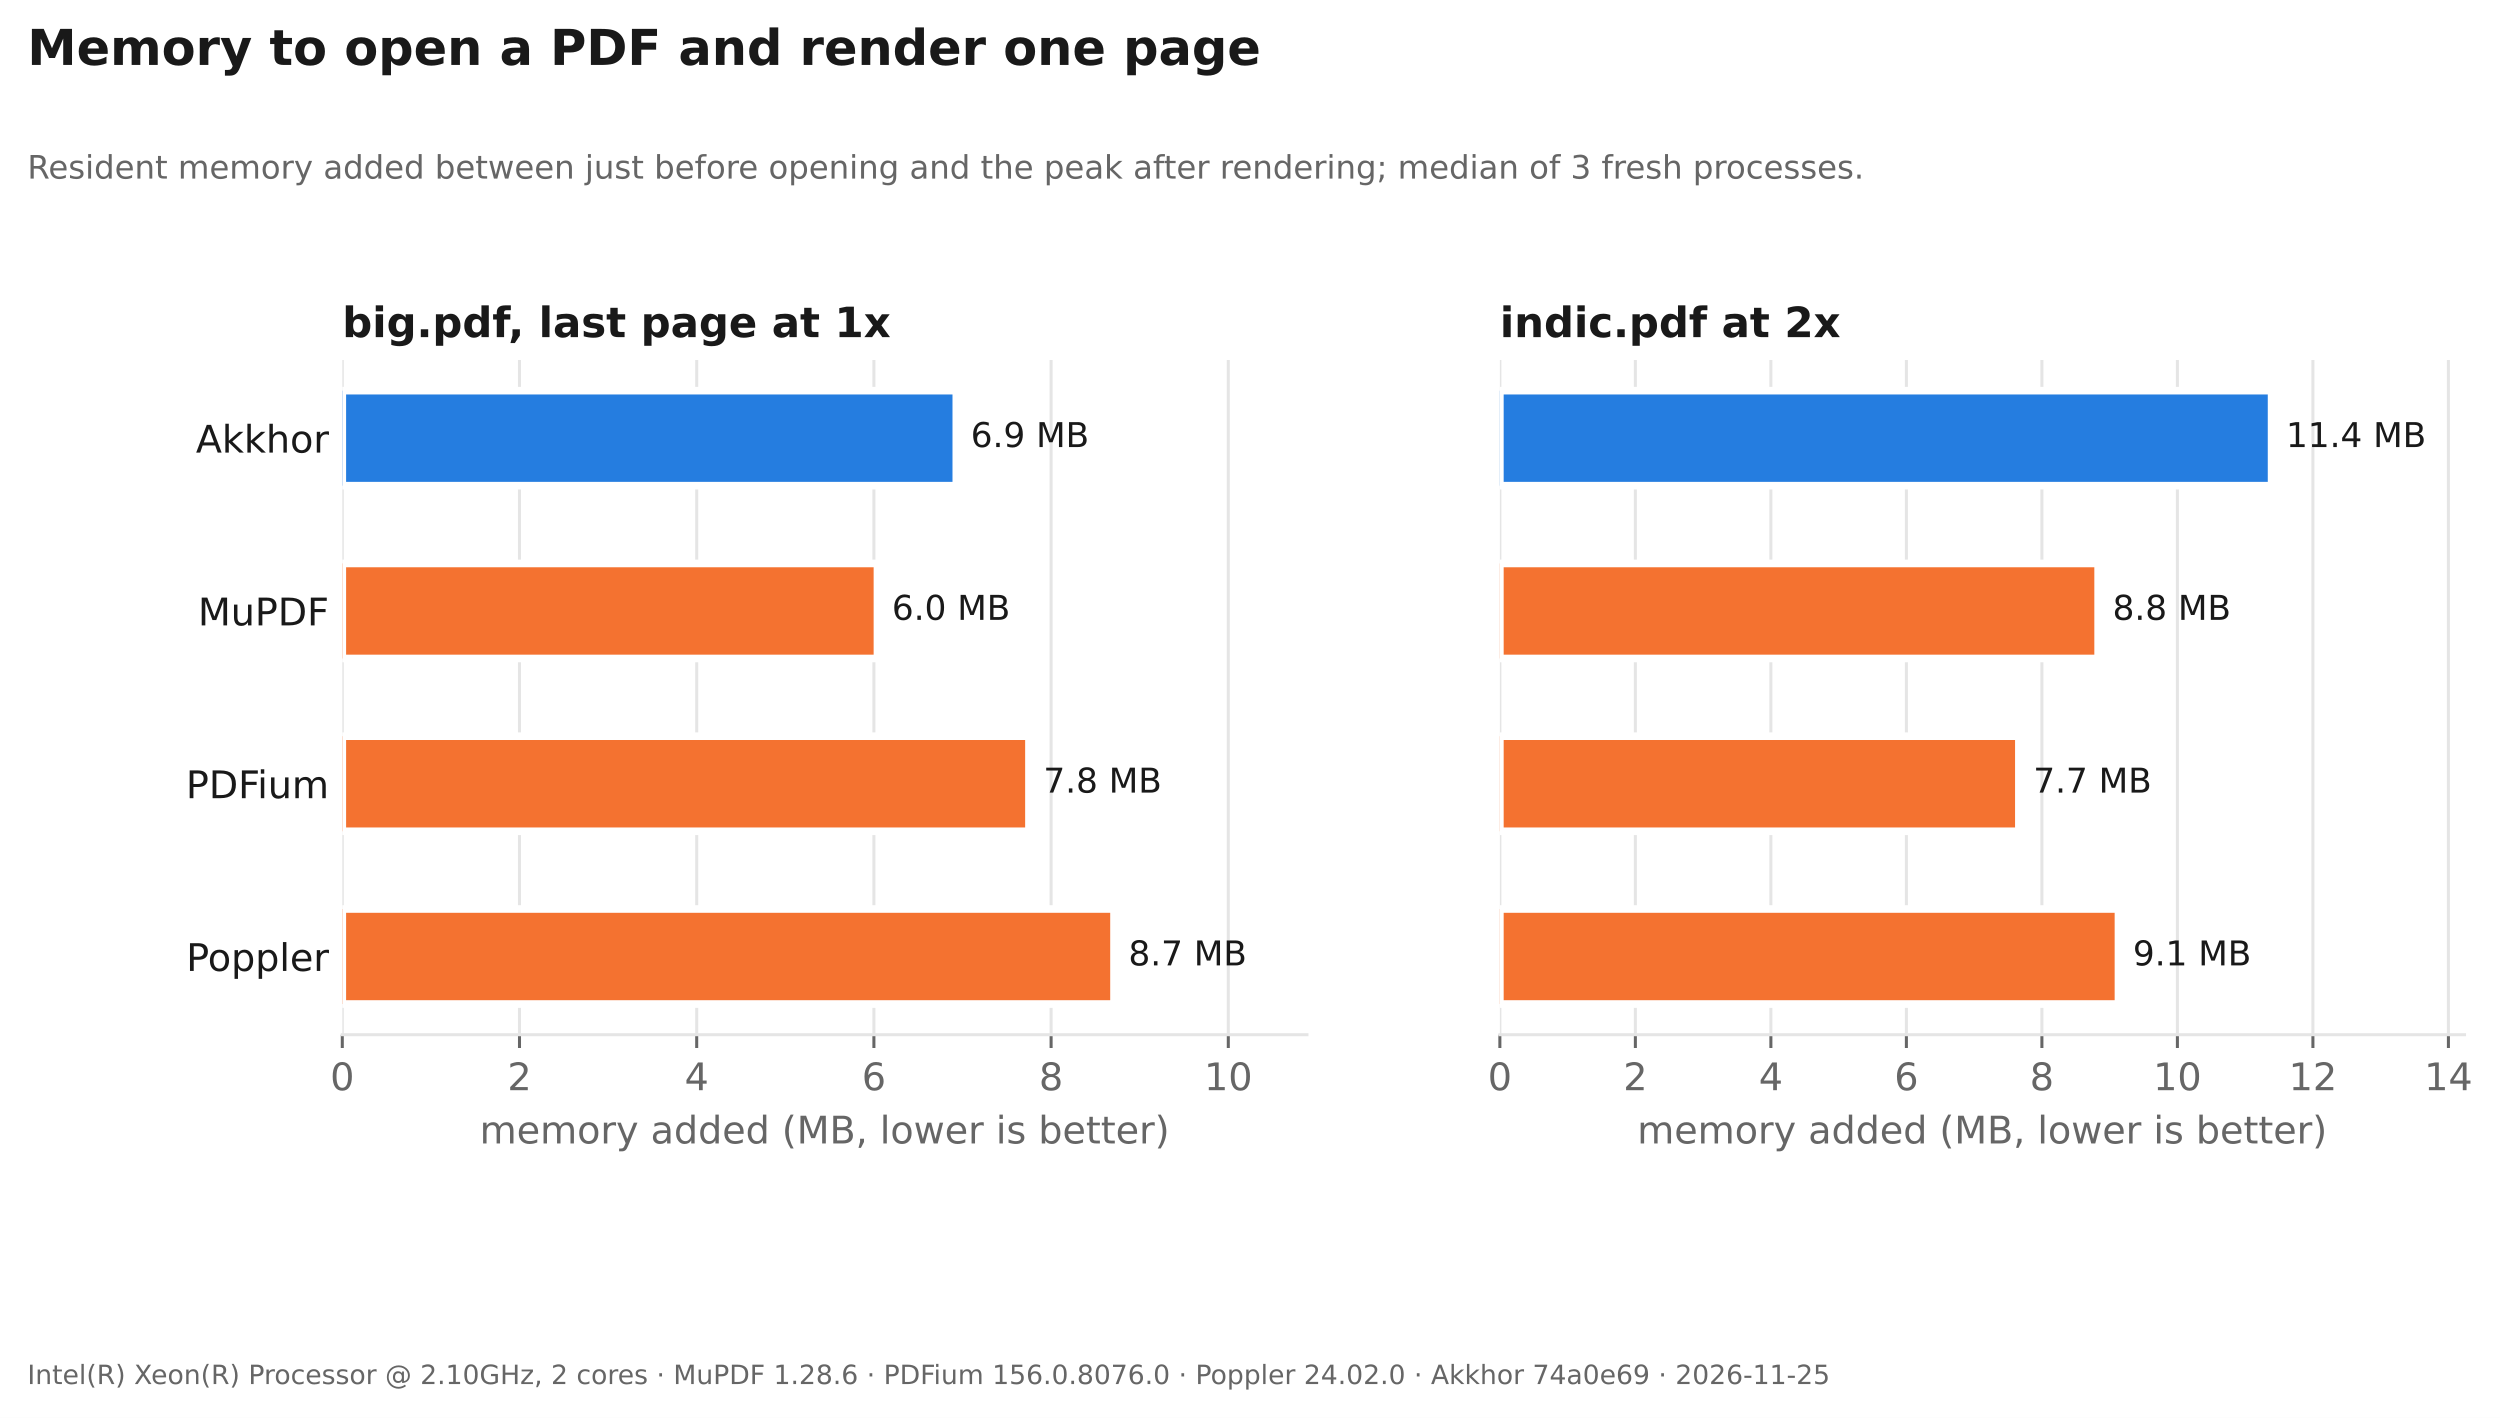
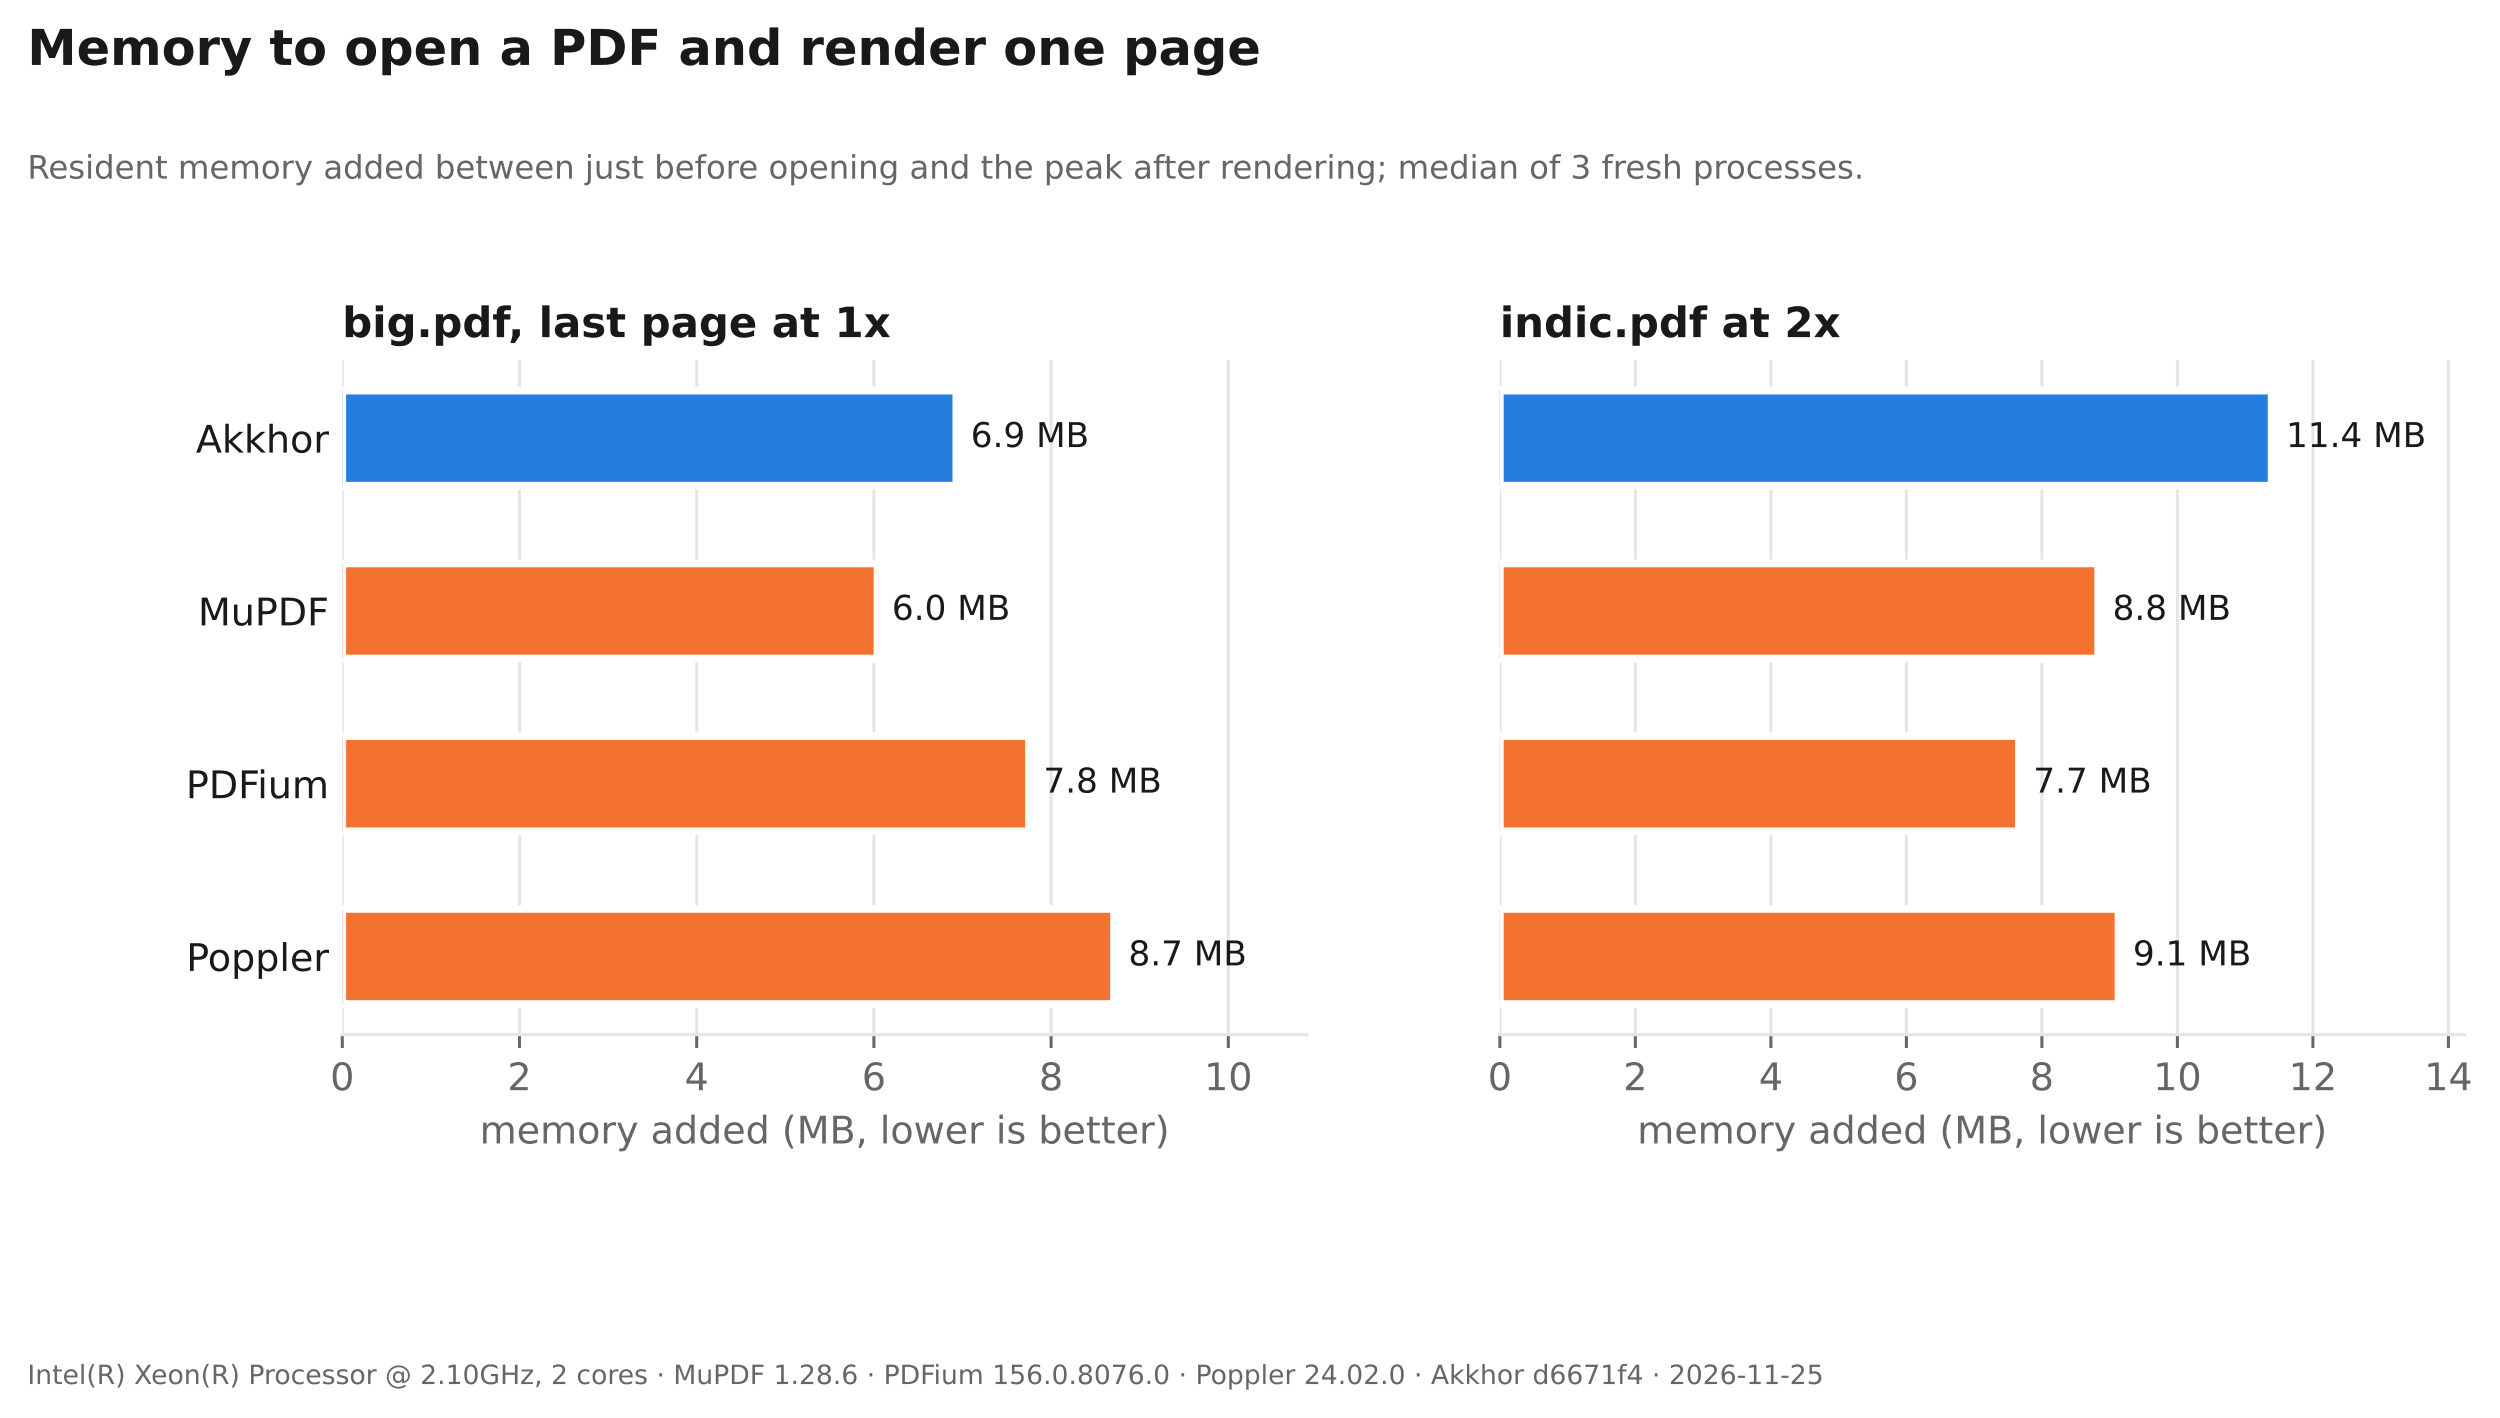
<svg xmlns="http://www.w3.org/2000/svg" xmlns:xlink="http://www.w3.org/1999/xlink" width="657.332pt" height="372.802pt" viewBox="0 0 657.332 372.802" version="1.1">
  <defs>
    <style type="text/css">*{stroke-linejoin: round; stroke-linecap: butt}</style>
  </defs>
  <g id="figure_1">
    <g id="patch_1">
      <path d="M 0 372.802  L 657.332 372.802  L 657.332 -0  L 0 -0  z " style="fill: #ffffff" />
    </g>
    <g id="axes_1">
      <g id="patch_2">
        <path d="M 90 272.057  L 343.636 272.057  L 343.636 94.649  L 90 94.649  z " style="fill: #ffffff" />
      </g>
      <g id="matplotlib.axis_1">
        <g id="xtick_1">
          <g id="line2d_1">
-             <path d="M 90 272.057  L 90 94.649  " clip-path="url(#p974d89cdba)" style="fill: none; stroke: #e5e5e5; stroke-width: 0.8; stroke-linecap: square" />
+             <path d="M 90 272.057  L 90 94.649  " clip-path="url(#pa2433887fc)" style="fill: none; stroke: #e5e5e5; stroke-width: 0.8; stroke-linecap: square" />
          </g>
          <g id="line2d_2">
            <defs>
-               <path id="m2b7cd6c4aa" d="M 0 0  L 0 3.5  " style="stroke: #666666; stroke-width: 0.8" />
+               <path id="m259afdf382" d="M 0 0  L 0 3.5  " style="stroke: #666666; stroke-width: 0.8" />
            </defs>
            <g>
-               <use xlink:href="#m2b7cd6c4aa" x="90" y="272.057" style="fill: #666666; stroke: #666666; stroke-width: 0.8" />
+               <use xlink:href="#m259afdf382" x="90" y="272.057" style="fill: #666666; stroke: #666666; stroke-width: 0.8" />
            </g>
          </g>
          <g id="text_1">
            <text style="font-size: 10px; font-family: 'DejaVu Sans'; text-anchor: middle; fill: #666666" x="90" y="286.655" transform="rotate(-0 90 286.6547)">0</text>
          </g>
        </g>
        <g id="xtick_2">
          <g id="line2d_3">
-             <path d="M 136.592 272.057  L 136.592 94.649  " clip-path="url(#p974d89cdba)" style="fill: none; stroke: #e5e5e5; stroke-width: 0.8; stroke-linecap: square" />
+             <path d="M 136.592 272.057  L 136.592 94.649  " clip-path="url(#pa2433887fc)" style="fill: none; stroke: #e5e5e5; stroke-width: 0.8; stroke-linecap: square" />
          </g>
          <g id="line2d_4">
            <g>
-               <use xlink:href="#m2b7cd6c4aa" x="136.592" y="272.057" style="fill: #666666; stroke: #666666; stroke-width: 0.8" />
+               <use xlink:href="#m259afdf382" x="136.592" y="272.057" style="fill: #666666; stroke: #666666; stroke-width: 0.8" />
            </g>
          </g>
          <g id="text_2">
            <text style="font-size: 10px; font-family: 'DejaVu Sans'; text-anchor: middle; fill: #666666" x="136.592" y="286.655" transform="rotate(-0 136.5922 286.6547)">2</text>
          </g>
        </g>
        <g id="xtick_3">
          <g id="line2d_5">
-             <path d="M 183.184 272.057  L 183.184 94.649  " clip-path="url(#p974d89cdba)" style="fill: none; stroke: #e5e5e5; stroke-width: 0.8; stroke-linecap: square" />
+             <path d="M 183.184 272.057  L 183.184 94.649  " clip-path="url(#pa2433887fc)" style="fill: none; stroke: #e5e5e5; stroke-width: 0.8; stroke-linecap: square" />
          </g>
          <g id="line2d_6">
            <g>
-               <use xlink:href="#m2b7cd6c4aa" x="183.184" y="272.057" style="fill: #666666; stroke: #666666; stroke-width: 0.8" />
+               <use xlink:href="#m259afdf382" x="183.184" y="272.057" style="fill: #666666; stroke: #666666; stroke-width: 0.8" />
            </g>
          </g>
          <g id="text_3">
            <text style="font-size: 10px; font-family: 'DejaVu Sans'; text-anchor: middle; fill: #666666" x="183.184" y="286.655" transform="rotate(-0 183.1844 286.6547)">4</text>
          </g>
        </g>
        <g id="xtick_4">
          <g id="line2d_7">
-             <path d="M 229.777 272.057  L 229.777 94.649  " clip-path="url(#p974d89cdba)" style="fill: none; stroke: #e5e5e5; stroke-width: 0.8; stroke-linecap: square" />
+             <path d="M 229.777 272.057  L 229.777 94.649  " clip-path="url(#pa2433887fc)" style="fill: none; stroke: #e5e5e5; stroke-width: 0.8; stroke-linecap: square" />
          </g>
          <g id="line2d_8">
            <g>
-               <use xlink:href="#m2b7cd6c4aa" x="229.777" y="272.057" style="fill: #666666; stroke: #666666; stroke-width: 0.8" />
+               <use xlink:href="#m259afdf382" x="229.777" y="272.057" style="fill: #666666; stroke: #666666; stroke-width: 0.8" />
            </g>
          </g>
          <g id="text_4">
            <text style="font-size: 10px; font-family: 'DejaVu Sans'; text-anchor: middle; fill: #666666" x="229.777" y="286.655" transform="rotate(-0 229.7766 286.6547)">6</text>
          </g>
        </g>
        <g id="xtick_5">
          <g id="line2d_9">
-             <path d="M 276.369 272.057  L 276.369 94.649  " clip-path="url(#p974d89cdba)" style="fill: none; stroke: #e5e5e5; stroke-width: 0.8; stroke-linecap: square" />
+             <path d="M 276.369 272.057  L 276.369 94.649  " clip-path="url(#pa2433887fc)" style="fill: none; stroke: #e5e5e5; stroke-width: 0.8; stroke-linecap: square" />
          </g>
          <g id="line2d_10">
            <g>
-               <use xlink:href="#m2b7cd6c4aa" x="276.369" y="272.057" style="fill: #666666; stroke: #666666; stroke-width: 0.8" />
+               <use xlink:href="#m259afdf382" x="276.369" y="272.057" style="fill: #666666; stroke: #666666; stroke-width: 0.8" />
            </g>
          </g>
          <g id="text_5">
            <text style="font-size: 10px; font-family: 'DejaVu Sans'; text-anchor: middle; fill: #666666" x="276.369" y="286.655" transform="rotate(-0 276.3689 286.6547)">8</text>
          </g>
        </g>
        <g id="xtick_6">
          <g id="line2d_11">
-             <path d="M 322.961 272.057  L 322.961 94.649  " clip-path="url(#p974d89cdba)" style="fill: none; stroke: #e5e5e5; stroke-width: 0.8; stroke-linecap: square" />
+             <path d="M 322.961 272.057  L 322.961 94.649  " clip-path="url(#pa2433887fc)" style="fill: none; stroke: #e5e5e5; stroke-width: 0.8; stroke-linecap: square" />
          </g>
          <g id="line2d_12">
            <g>
-               <use xlink:href="#m2b7cd6c4aa" x="322.961" y="272.057" style="fill: #666666; stroke: #666666; stroke-width: 0.8" />
+               <use xlink:href="#m259afdf382" x="322.961" y="272.057" style="fill: #666666; stroke: #666666; stroke-width: 0.8" />
            </g>
          </g>
          <g id="text_6">
            <text style="font-size: 10px; font-family: 'DejaVu Sans'; text-anchor: middle; fill: #666666" x="322.961" y="286.655" transform="rotate(-0 322.9611 286.6547)">10</text>
          </g>
        </g>
        <g id="text_7">
          <text style="font-size: 10px; font-family: 'DejaVu Sans'; text-anchor: middle; fill: #666666" x="216.818" y="300.655" transform="rotate(-0 216.8182 300.6555)">memory added (MB, lower is better)</text>
        </g>
      </g>
      <g id="matplotlib.axis_2">
        <g id="ytick_1">
          <g id="line2d_13" />
          <g id="text_8">
            <text style="font-size: 10px; font-family: 'DejaVu Sans'; text-anchor: end; fill: #191919" x="86.5" y="119.006" transform="rotate(-0 86.5 119.0058)">Akkhor</text>
          </g>
        </g>
        <g id="ytick_2">
          <g id="line2d_14" />
          <g id="text_9">
            <text style="font-size: 10px; font-family: 'DejaVu Sans'; text-anchor: end; fill: #191919" x="86.5" y="164.436" transform="rotate(-0 86.5 164.4364)">MuPDF</text>
          </g>
        </g>
        <g id="ytick_3">
          <g id="line2d_15" />
          <g id="text_10">
            <text style="font-size: 10px; font-family: 'DejaVu Sans'; text-anchor: end; fill: #191919" x="86.5" y="209.868" transform="rotate(-0 86.5 209.8677)">PDFium</text>
          </g>
        </g>
        <g id="ytick_4">
          <g id="line2d_16" />
          <g id="text_11">
            <text style="font-size: 10px; font-family: 'DejaVu Sans'; text-anchor: end; fill: #191919" x="86.5" y="255.299" transform="rotate(-0 86.5 255.2987)">Poppler</text>
          </g>
        </g>
      </g>
      <g id="patch_3">
-         <path d="M 90 127.7  L 251.442 127.7  L 251.442 102.713  L 90 102.713  z " clip-path="url(#p974d89cdba)" style="fill: #257de0; stroke: #ffffff; stroke-width: 2; stroke-linejoin: miter" />
+         <path d="M 90 127.7  L 251.442 127.7  L 251.442 102.713  L 90 102.713  z " clip-path="url(#pa2433887fc)" style="fill: #257de0; stroke: #ffffff; stroke-width: 2; stroke-linejoin: miter" />
      </g>
      <g id="patch_4">
-         <path d="M 90 173.131  L 230.708 173.131  L 230.708 148.144  L 90 148.144  z " clip-path="url(#p974d89cdba)" style="fill: #f47230; stroke: #ffffff; stroke-width: 2; stroke-linejoin: miter" />
+         <path d="M 90 173.131  L 230.708 173.131  L 230.708 148.144  L 90 148.144  z " clip-path="url(#pa2433887fc)" style="fill: #f47230; stroke: #ffffff; stroke-width: 2; stroke-linejoin: miter" />
      </g>
      <g id="patch_5">
-         <path d="M 90 218.562  L 270.545 218.562  L 270.545 193.575  L 90 193.575  z " clip-path="url(#p974d89cdba)" style="fill: #f47230; stroke: #ffffff; stroke-width: 2; stroke-linejoin: miter" />
+         <path d="M 90 218.562  L 270.545 218.562  L 270.545 193.575  L 90 193.575  z " clip-path="url(#pa2433887fc)" style="fill: #f47230; stroke: #ffffff; stroke-width: 2; stroke-linejoin: miter" />
      </g>
      <g id="patch_6">
-         <path d="M 90 263.993  L 292.909 263.993  L 292.909 239.006  L 90 239.006  z " clip-path="url(#p974d89cdba)" style="fill: #f47230; stroke: #ffffff; stroke-width: 2; stroke-linejoin: miter" />
+         <path d="M 90 263.993  L 292.909 263.993  L 292.909 239.006  L 90 239.006  z " clip-path="url(#pa2433887fc)" style="fill: #f47230; stroke: #ffffff; stroke-width: 2; stroke-linejoin: miter" />
      </g>
      <g id="patch_7">
        <path d="M 90 272.057  L 343.636 272.057  " style="fill: none; stroke: #e5e5e5; stroke-width: 0.8; stroke-linejoin: miter; stroke-linecap: square" />
      </g>
      <g id="text_12">
        <text style="font-size: 9px; font-family: 'DejaVu Sans'; text-anchor: start; fill: #191919" x="255.247" y="117.544" transform="rotate(-0 255.2466 117.5444)">6.9 MB</text>
      </g>
      <g id="text_13">
        <text style="font-size: 9px; font-family: 'DejaVu Sans'; text-anchor: start; fill: #191919" x="234.513" y="162.975" transform="rotate(-0 234.513 162.9754)">6.0 MB</text>
      </g>
      <g id="text_14">
        <text style="font-size: 9px; font-family: 'DejaVu Sans'; text-anchor: start; fill: #191919" x="274.349" y="208.406" transform="rotate(-0 274.3494 208.4064)">7.8 MB</text>
      </g>
      <g id="text_15">
        <text style="font-size: 9px; font-family: 'DejaVu Sans'; text-anchor: start; fill: #191919" x="296.714" y="253.837" transform="rotate(-0 296.7136 253.8374)">8.7 MB</text>
      </g>
      <g id="text_16">
        <text style="font-weight: 700; font-size: 11px; font-family: 'DejaVu Sans'; text-anchor: start; fill: #191919" x="90" y="88.649" transform="rotate(-0 90 88.64902)">big.pdf, last page at 1x</text>
      </g>
    </g>
    <g id="axes_2">
      <g id="patch_8">
        <path d="M 394.364 272.057  L 648 272.057  L 648 94.649  L 394.364 94.649  z " style="fill: #ffffff" />
      </g>
      <g id="matplotlib.axis_3">
        <g id="xtick_7">
          <g id="line2d_17">
-             <path d="M 394.364 272.057  L 394.364 94.649  " clip-path="url(#p8ef6da80b0)" style="fill: none; stroke: #e5e5e5; stroke-width: 0.8; stroke-linecap: square" />
+             <path d="M 394.364 272.057  L 394.364 94.649  " clip-path="url(#pc73b782f41)" style="fill: none; stroke: #e5e5e5; stroke-width: 0.8; stroke-linecap: square" />
          </g>
          <g id="line2d_18">
            <g>
-               <use xlink:href="#m2b7cd6c4aa" x="394.364" y="272.057" style="fill: #666666; stroke: #666666; stroke-width: 0.8" />
+               <use xlink:href="#m259afdf382" x="394.364" y="272.057" style="fill: #666666; stroke: #666666; stroke-width: 0.8" />
            </g>
          </g>
          <g id="text_17">
            <text style="font-size: 10px; font-family: 'DejaVu Sans'; text-anchor: middle; fill: #666666" x="394.364" y="286.655" transform="rotate(-0 394.3636 286.6547)">0</text>
          </g>
        </g>
        <g id="xtick_8">
          <g id="line2d_19">
-             <path d="M 429.993 272.057  L 429.993 94.649  " clip-path="url(#p8ef6da80b0)" style="fill: none; stroke: #e5e5e5; stroke-width: 0.8; stroke-linecap: square" />
+             <path d="M 429.993 272.057  L 429.993 94.649  " clip-path="url(#pc73b782f41)" style="fill: none; stroke: #e5e5e5; stroke-width: 0.8; stroke-linecap: square" />
          </g>
          <g id="line2d_20">
            <g>
-               <use xlink:href="#m2b7cd6c4aa" x="429.993" y="272.057" style="fill: #666666; stroke: #666666; stroke-width: 0.8" />
+               <use xlink:href="#m259afdf382" x="429.993" y="272.057" style="fill: #666666; stroke: #666666; stroke-width: 0.8" />
            </g>
          </g>
          <g id="text_18">
            <text style="font-size: 10px; font-family: 'DejaVu Sans'; text-anchor: middle; fill: #666666" x="429.993" y="286.655" transform="rotate(-0 429.993 286.6547)">2</text>
          </g>
        </g>
        <g id="xtick_9">
          <g id="line2d_21">
-             <path d="M 465.622 272.057  L 465.622 94.649  " clip-path="url(#p8ef6da80b0)" style="fill: none; stroke: #e5e5e5; stroke-width: 0.8; stroke-linecap: square" />
+             <path d="M 465.622 272.057  L 465.622 94.649  " clip-path="url(#pc73b782f41)" style="fill: none; stroke: #e5e5e5; stroke-width: 0.8; stroke-linecap: square" />
          </g>
          <g id="line2d_22">
            <g>
-               <use xlink:href="#m2b7cd6c4aa" x="465.622" y="272.057" style="fill: #666666; stroke: #666666; stroke-width: 0.8" />
+               <use xlink:href="#m259afdf382" x="465.622" y="272.057" style="fill: #666666; stroke: #666666; stroke-width: 0.8" />
            </g>
          </g>
          <g id="text_19">
            <text style="font-size: 10px; font-family: 'DejaVu Sans'; text-anchor: middle; fill: #666666" x="465.622" y="286.655" transform="rotate(-0 465.6223 286.6547)">4</text>
          </g>
        </g>
        <g id="xtick_10">
          <g id="line2d_23">
-             <path d="M 501.252 272.057  L 501.252 94.649  " clip-path="url(#p8ef6da80b0)" style="fill: none; stroke: #e5e5e5; stroke-width: 0.8; stroke-linecap: square" />
+             <path d="M 501.252 272.057  L 501.252 94.649  " clip-path="url(#pc73b782f41)" style="fill: none; stroke: #e5e5e5; stroke-width: 0.8; stroke-linecap: square" />
          </g>
          <g id="line2d_24">
            <g>
-               <use xlink:href="#m2b7cd6c4aa" x="501.252" y="272.057" style="fill: #666666; stroke: #666666; stroke-width: 0.8" />
+               <use xlink:href="#m259afdf382" x="501.252" y="272.057" style="fill: #666666; stroke: #666666; stroke-width: 0.8" />
            </g>
          </g>
          <g id="text_20">
            <text style="font-size: 10px; font-family: 'DejaVu Sans'; text-anchor: middle; fill: #666666" x="501.252" y="286.655" transform="rotate(-0 501.2517 286.6547)">6</text>
          </g>
        </g>
        <g id="xtick_11">
          <g id="line2d_25">
-             <path d="M 536.881 272.057  L 536.881 94.649  " clip-path="url(#p8ef6da80b0)" style="fill: none; stroke: #e5e5e5; stroke-width: 0.8; stroke-linecap: square" />
+             <path d="M 536.881 272.057  L 536.881 94.649  " clip-path="url(#pc73b782f41)" style="fill: none; stroke: #e5e5e5; stroke-width: 0.8; stroke-linecap: square" />
          </g>
          <g id="line2d_26">
            <g>
-               <use xlink:href="#m2b7cd6c4aa" x="536.881" y="272.057" style="fill: #666666; stroke: #666666; stroke-width: 0.8" />
+               <use xlink:href="#m259afdf382" x="536.881" y="272.057" style="fill: #666666; stroke: #666666; stroke-width: 0.8" />
            </g>
          </g>
          <g id="text_21">
            <text style="font-size: 10px; font-family: 'DejaVu Sans'; text-anchor: middle; fill: #666666" x="536.881" y="286.655" transform="rotate(-0 536.881 286.6547)">8</text>
          </g>
        </g>
        <g id="xtick_12">
          <g id="line2d_27">
-             <path d="M 572.51 272.057  L 572.51 94.649  " clip-path="url(#p8ef6da80b0)" style="fill: none; stroke: #e5e5e5; stroke-width: 0.8; stroke-linecap: square" />
+             <path d="M 572.51 272.057  L 572.51 94.649  " clip-path="url(#pc73b782f41)" style="fill: none; stroke: #e5e5e5; stroke-width: 0.8; stroke-linecap: square" />
          </g>
          <g id="line2d_28">
            <g>
-               <use xlink:href="#m2b7cd6c4aa" x="572.51" y="272.057" style="fill: #666666; stroke: #666666; stroke-width: 0.8" />
+               <use xlink:href="#m259afdf382" x="572.51" y="272.057" style="fill: #666666; stroke: #666666; stroke-width: 0.8" />
            </g>
          </g>
          <g id="text_22">
            <text style="font-size: 10px; font-family: 'DejaVu Sans'; text-anchor: middle; fill: #666666" x="572.51" y="286.655" transform="rotate(-0 572.5103 286.6547)">10</text>
          </g>
        </g>
        <g id="xtick_13">
          <g id="line2d_29">
-             <path d="M 608.14 272.057  L 608.14 94.649  " clip-path="url(#p8ef6da80b0)" style="fill: none; stroke: #e5e5e5; stroke-width: 0.8; stroke-linecap: square" />
+             <path d="M 608.14 272.057  L 608.14 94.649  " clip-path="url(#pc73b782f41)" style="fill: none; stroke: #e5e5e5; stroke-width: 0.8; stroke-linecap: square" />
          </g>
          <g id="line2d_30">
            <g>
-               <use xlink:href="#m2b7cd6c4aa" x="608.14" y="272.057" style="fill: #666666; stroke: #666666; stroke-width: 0.8" />
+               <use xlink:href="#m259afdf382" x="608.14" y="272.057" style="fill: #666666; stroke: #666666; stroke-width: 0.8" />
            </g>
          </g>
          <g id="text_23">
            <text style="font-size: 10px; font-family: 'DejaVu Sans'; text-anchor: middle; fill: #666666" x="608.14" y="286.655" transform="rotate(-0 608.1397 286.6547)">12</text>
          </g>
        </g>
        <g id="xtick_14">
          <g id="line2d_31">
-             <path d="M 643.769 272.057  L 643.769 94.649  " clip-path="url(#p8ef6da80b0)" style="fill: none; stroke: #e5e5e5; stroke-width: 0.8; stroke-linecap: square" />
+             <path d="M 643.769 272.057  L 643.769 94.649  " clip-path="url(#pc73b782f41)" style="fill: none; stroke: #e5e5e5; stroke-width: 0.8; stroke-linecap: square" />
          </g>
          <g id="line2d_32">
            <g>
-               <use xlink:href="#m2b7cd6c4aa" x="643.769" y="272.057" style="fill: #666666; stroke: #666666; stroke-width: 0.8" />
+               <use xlink:href="#m259afdf382" x="643.769" y="272.057" style="fill: #666666; stroke: #666666; stroke-width: 0.8" />
            </g>
          </g>
          <g id="text_24">
            <text style="font-size: 10px; font-family: 'DejaVu Sans'; text-anchor: middle; fill: #666666" x="643.769" y="286.655" transform="rotate(-0 643.769 286.6547)">14</text>
          </g>
        </g>
        <g id="text_25">
          <text style="font-size: 10px; font-family: 'DejaVu Sans'; text-anchor: middle; fill: #666666" x="521.182" y="300.655" transform="rotate(-0 521.1818 300.6555)">memory added (MB, lower is better)</text>
        </g>
      </g>
      <g id="matplotlib.axis_4">
        <g id="ytick_5">
          <g id="line2d_33" />
        </g>
        <g id="ytick_6">
          <g id="line2d_34" />
        </g>
        <g id="ytick_7">
          <g id="line2d_35" />
        </g>
        <g id="ytick_8">
          <g id="line2d_36" />
        </g>
      </g>
      <g id="patch_9">
-         <path d="M 394.364 127.7  L 597.273 127.7  L 597.273 102.713  L 394.364 102.713  z " clip-path="url(#p8ef6da80b0)" style="fill: #257de0; stroke: #ffffff; stroke-width: 2; stroke-linejoin: miter" />
+         <path d="M 394.364 127.7  L 597.273 127.7  L 597.273 102.713  L 394.364 102.713  z " clip-path="url(#pc73b782f41)" style="fill: #257de0; stroke: #ffffff; stroke-width: 2; stroke-linejoin: miter" />
      </g>
      <g id="patch_10">
-         <path d="M 394.364 173.131  L 551.667 173.131  L 551.667 148.144  L 394.364 148.144  z " clip-path="url(#p8ef6da80b0)" style="fill: #f47230; stroke: #ffffff; stroke-width: 2; stroke-linejoin: miter" />
+         <path d="M 394.364 173.131  L 551.667 173.131  L 551.667 148.144  L 394.364 148.144  z " clip-path="url(#pc73b782f41)" style="fill: #f47230; stroke: #ffffff; stroke-width: 2; stroke-linejoin: miter" />
      </g>
      <g id="patch_11">
-         <path d="M 394.364 218.562  L 530.824 218.562  L 530.824 193.575  L 394.364 193.575  z " clip-path="url(#p8ef6da80b0)" style="fill: #f47230; stroke: #ffffff; stroke-width: 2; stroke-linejoin: miter" />
+         <path d="M 394.364 218.562  L 530.824 218.562  L 530.824 193.575  L 394.364 193.575  z " clip-path="url(#pc73b782f41)" style="fill: #f47230; stroke: #ffffff; stroke-width: 2; stroke-linejoin: miter" />
      </g>
      <g id="patch_12">
-         <path d="M 394.364 263.993  L 557.012 263.993  L 557.012 239.006  L 394.364 239.006  z " clip-path="url(#p8ef6da80b0)" style="fill: #f47230; stroke: #ffffff; stroke-width: 2; stroke-linejoin: miter" />
+         <path d="M 394.364 263.993  L 557.012 263.993  L 557.012 239.006  L 394.364 239.006  z " clip-path="url(#pc73b782f41)" style="fill: #f47230; stroke: #ffffff; stroke-width: 2; stroke-linejoin: miter" />
      </g>
      <g id="patch_13">
        <path d="M 394.364 272.057  L 648 272.057  " style="fill: none; stroke: #e5e5e5; stroke-width: 0.8; stroke-linejoin: miter; stroke-linecap: square" />
      </g>
      <g id="text_26">
        <text style="font-size: 9px; font-family: 'DejaVu Sans'; text-anchor: start; fill: #191919" x="601.077" y="117.544" transform="rotate(-0 601.0773 117.5444)">11.4 MB</text>
      </g>
      <g id="text_27">
        <text style="font-size: 9px; font-family: 'DejaVu Sans'; text-anchor: start; fill: #191919" x="555.472" y="162.975" transform="rotate(-0 555.4717 162.9754)">8.8 MB</text>
      </g>
      <g id="text_28">
        <text style="font-size: 9px; font-family: 'DejaVu Sans'; text-anchor: start; fill: #191919" x="534.629" y="208.406" transform="rotate(-0 534.6286 208.4064)">7.7 MB</text>
      </g>
      <g id="text_29">
        <text style="font-size: 9px; font-family: 'DejaVu Sans'; text-anchor: start; fill: #191919" x="560.816" y="253.837" transform="rotate(-0 560.8161 253.8374)">9.1 MB</text>
      </g>
      <g id="text_30">
        <text style="font-weight: 700; font-size: 11px; font-family: 'DejaVu Sans'; text-anchor: start; fill: #191919" x="394.364" y="88.649" transform="rotate(-0 394.3636 88.64902)">indic.pdf at 2x</text>
      </g>
    </g>
    <g id="text_31">
      <text style="font-weight: 700; font-size: 13px; font-family: 'DejaVu Sans'; text-anchor: start; fill: #191919" x="7.2" y="17.078" transform="rotate(-0 7.2 17.07797)">Memory to open a PDF and render one page</text>
    </g>
    <g id="text_32">
      <text style="font-size: 8.5px; font-family: 'DejaVu Sans'; text-anchor: start; fill: #666666" x="7.2" y="46.959" transform="rotate(-0 7.2 46.95902)">Resident memory added between just before opening and the peak after rendering; median of 3 fresh processes.</text>
    </g>
    <g id="text_33">
-       <text style="font-size: 7px; font-family: 'DejaVu Sans'; text-anchor: start; fill: #666666" x="7.2" y="363.92" transform="rotate(-0 7.2 363.9199)">Intel(R) Xeon(R) Processor @ 2.10GHz, 2 cores · MuPDF 1.28.6 · PDFium 156.0.8076.0 · Poppler 24.02.0 · Akkhor 74a0e69 · 2026-11-25</text>
+       <text style="font-size: 7px; font-family: 'DejaVu Sans'; text-anchor: start; fill: #666666" x="7.2" y="363.92" transform="rotate(-0 7.2 363.9199)">Intel(R) Xeon(R) Processor @ 2.10GHz, 2 cores · MuPDF 1.28.6 · PDFium 156.0.8076.0 · Poppler 24.02.0 · Akkhor d6671f4 · 2026-11-25</text>
    </g>
  </g>
  <defs>
-     <clipPath id="p974d89cdba">
+     <clipPath id="pa2433887fc">
      <rect x="90" y="94.649" width="253.636" height="177.408" />
    </clipPath>
-     <clipPath id="p8ef6da80b0">
+     <clipPath id="pc73b782f41">
      <rect x="394.364" y="94.649" width="253.636" height="177.408" />
    </clipPath>
  </defs>
</svg>
